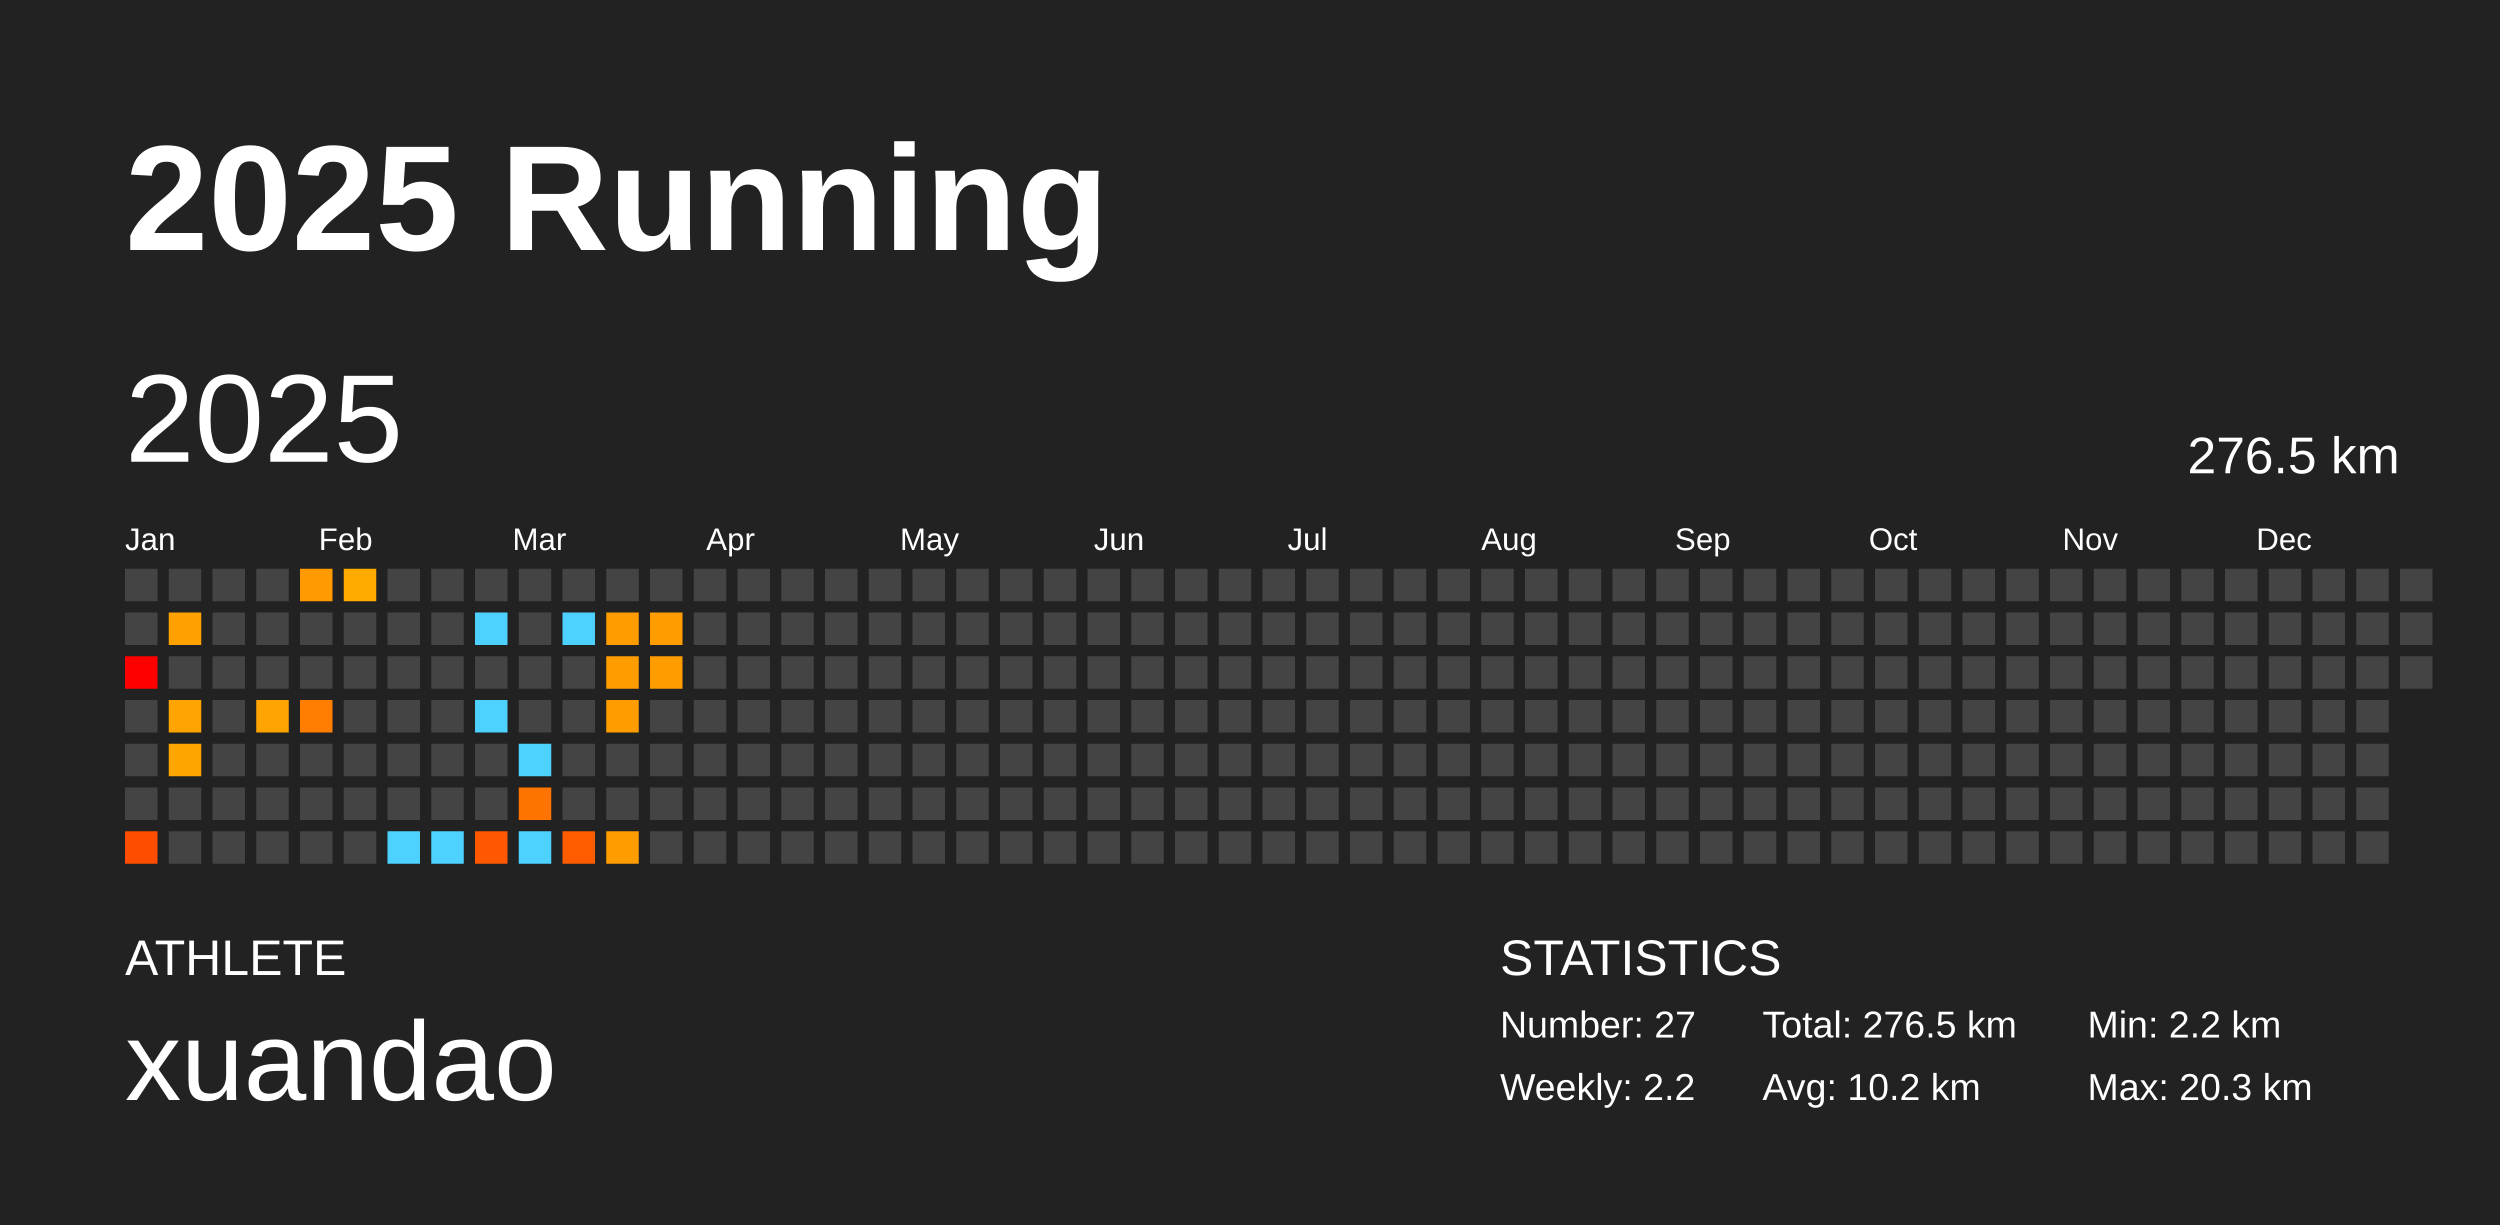
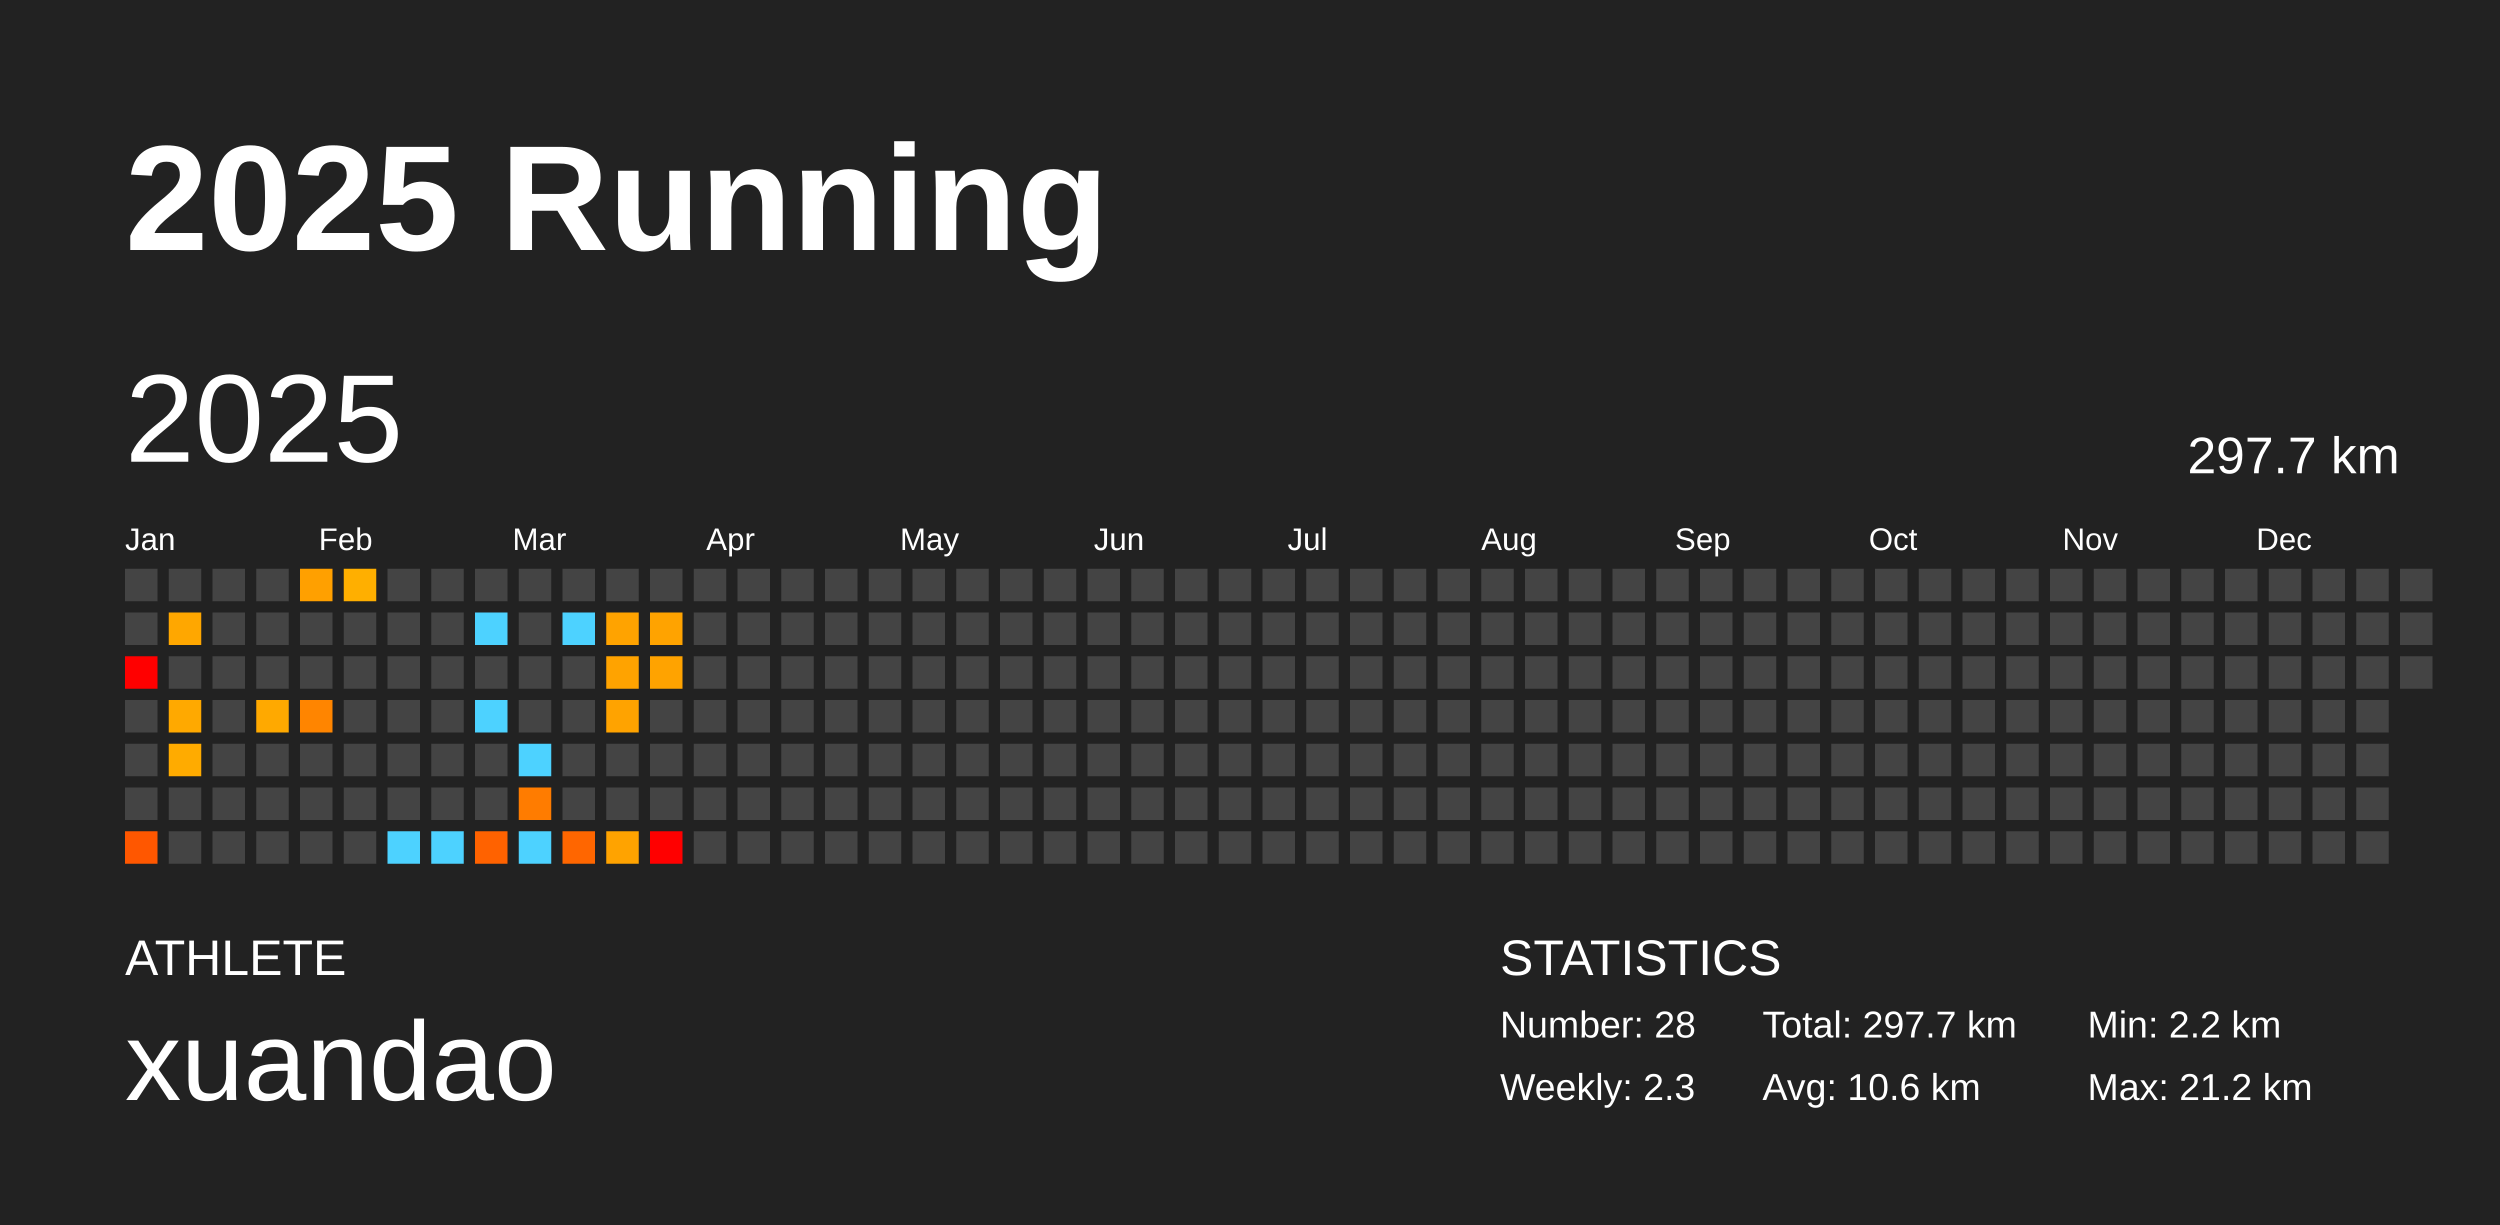
<svg xmlns="http://www.w3.org/2000/svg" baseProfile="full" height="98mm" version="1.1" viewBox="0,0,200,98" width="200mm">
  <defs />
  <rect fill="#222222" height="98" width="200" x="0" y="0" />
  <text fill="#FFFFFF" style="font-size:12px; font-family:Arial; font-weight:bold;" x="10" y="20">2025 Running</text>
  <text fill="#FFFFFF" style="font-size:4px; font-family:Arial" x="10" y="78">ATHLETE</text>
  <text fill="#FFFFFF" style="font-size:9px; font-family:Arial" x="10" y="88">xuandao</text>
  <text fill="#FFFFFF" style="font-size:4px; font-family:Arial" x="120" y="78">STATISTICS</text>
-   <text fill="#FFFFFF" style="font-size:3px; font-family:Arial" x="120" y="83">Number: 27</text>
-   <text fill="#FFFFFF" style="font-size:3px; font-family:Arial" x="120" y="88">Weekly: 2.2</text>
-   <text fill="#FFFFFF" style="font-size:3px; font-family:Arial" x="141" y="83">Total: 276.5 km</text>
-   <text fill="#FFFFFF" style="font-size:3px; font-family:Arial" x="141" y="88">Avg: 10.2 km</text>
+   <text fill="#FFFFFF" style="font-size:3px; font-family:Arial" x="120" y="83">Number: 28</text>
+   <text fill="#FFFFFF" style="font-size:3px; font-family:Arial" x="120" y="88">Weekly: 2.3</text>
+   <text fill="#FFFFFF" style="font-size:3px; font-family:Arial" x="141" y="83">Total: 297.7 km</text>
+   <text fill="#FFFFFF" style="font-size:3px; font-family:Arial" x="141" y="88">Avg: 10.6 km</text>
  <text fill="#FFFFFF" style="font-size:3px; font-family:Arial" x="167" y="83">Min: 2.2 km</text>
-   <text fill="#FFFFFF" style="font-size:3px; font-family:Arial" x="167" y="88">Max: 20.3 km</text>
+   <text fill="#FFFFFF" style="font-size:3px; font-family:Arial" x="167" y="88">Max: 21.2 km</text>
  <text dominant-baseline="hanging" fill="#FFFFFF" style="font-size:10.0px; font-family:Arial;" x="10" y="30">2025</text>
-   <text dominant-baseline="hanging" fill="#FFFFFF" style="font-size:4.125px; font-family:Arial;" x="175" y="35">276.5 km</text>
+   <text dominant-baseline="hanging" fill="#FFFFFF" style="font-size:4.125px; font-family:Arial;" x="175" y="35">297.7 km</text>
  <text fill="#FFFFFF" style="font-size:2.5px; font-family:Arial" x="10.0" y="44">Jan</text>
  <text fill="#FFFFFF" style="font-size:2.5px; font-family:Arial" x="25.5" y="44">Feb</text>
  <text fill="#FFFFFF" style="font-size:2.5px; font-family:Arial" x="41.0" y="44">Mar</text>
  <text fill="#FFFFFF" style="font-size:2.5px; font-family:Arial" x="56.5" y="44">Apr</text>
  <text fill="#FFFFFF" style="font-size:2.5px; font-family:Arial" x="72.0" y="44">May</text>
  <text fill="#FFFFFF" style="font-size:2.5px; font-family:Arial" x="87.5" y="44">Jun</text>
  <text fill="#FFFFFF" style="font-size:2.5px; font-family:Arial" x="103.0" y="44">Jul</text>
  <text fill="#FFFFFF" style="font-size:2.5px; font-family:Arial" x="118.5" y="44">Aug</text>
  <text fill="#FFFFFF" style="font-size:2.5px; font-family:Arial" x="134.0" y="44">Sep</text>
  <text fill="#FFFFFF" style="font-size:2.5px; font-family:Arial" x="149.5" y="44">Oct</text>
  <text fill="#FFFFFF" style="font-size:2.5px; font-family:Arial" x="165.0" y="44">Nov</text>
  <text fill="#FFFFFF" style="font-size:2.5px; font-family:Arial" x="180.5" y="44">Dec</text>
  <rect fill="#444444" height="2.6" width="2.6" x="10.0" y="45.5" />
  <rect fill="#444444" height="2.6" width="2.6" x="10.0" y="49.0" />
  <rect fill="red" height="2.6" width="2.6" x="10.0" y="52.5" />
  <rect fill="#444444" height="2.6" width="2.6" x="10.0" y="56.0" />
  <rect fill="#444444" height="2.6" width="2.6" x="10.0" y="59.5" />
  <rect fill="#444444" height="2.6" width="2.6" x="10.0" y="63.0" />
-   <rect fill="#ff4d00" height="2.6" width="2.6" x="10.0" y="66.5" />
+   <rect fill="#ff5700" height="2.6" width="2.6" x="10.0" y="66.5" />
  <rect fill="#444444" height="2.6" width="2.6" x="13.5" y="45.5" />
-   <rect fill="#ffa200" height="2.6" width="2.6" x="13.5" y="49.0" />
+   <rect fill="#ffa700" height="2.6" width="2.6" x="13.5" y="49.0" />
  <rect fill="#444444" height="2.6" width="2.6" x="13.5" y="52.5" />
-   <rect fill="#ffa400" height="2.6" width="2.6" x="13.5" y="56.0" />
-   <rect fill="#ffa500" height="2.6" width="2.6" x="13.5" y="59.5" />
+   <rect fill="#ffa900" height="2.6" width="2.6" x="13.5" y="56.0" />
+   <rect fill="#ffab00" height="2.6" width="2.6" x="13.5" y="59.5" />
  <rect fill="#444444" height="2.6" width="2.6" x="13.5" y="63.0" />
  <rect fill="#444444" height="2.6" width="2.6" x="13.5" y="66.5" />
  <rect fill="#444444" height="2.6" width="2.6" x="17.0" y="45.5" />
  <rect fill="#444444" height="2.6" width="2.6" x="17.0" y="49.0" />
  <rect fill="#444444" height="2.6" width="2.6" x="17.0" y="52.5" />
  <rect fill="#444444" height="2.6" width="2.6" x="17.0" y="56.0" />
  <rect fill="#444444" height="2.6" width="2.6" x="17.0" y="59.5" />
  <rect fill="#444444" height="2.6" width="2.6" x="17.0" y="63.0" />
  <rect fill="#444444" height="2.6" width="2.6" x="17.0" y="66.5" />
  <rect fill="#444444" height="2.6" width="2.6" x="20.5" y="45.5" />
  <rect fill="#444444" height="2.6" width="2.6" x="20.5" y="49.0" />
  <rect fill="#444444" height="2.6" width="2.6" x="20.5" y="52.5" />
-   <rect fill="#ffa400" height="2.6" width="2.6" x="20.5" y="56.0" />
+   <rect fill="#ffa900" height="2.6" width="2.6" x="20.5" y="56.0" />
  <rect fill="#444444" height="2.6" width="2.6" x="20.5" y="59.5" />
  <rect fill="#444444" height="2.6" width="2.6" x="20.5" y="63.0" />
  <rect fill="#444444" height="2.6" width="2.6" x="20.5" y="66.5" />
-   <rect fill="#ff9a00" height="2.6" width="2.6" x="24.0" y="45.5" />
+   <rect fill="#ffa000" height="2.6" width="2.6" x="24.0" y="45.5" />
  <rect fill="#444444" height="2.6" width="2.6" x="24.0" y="49.0" />
  <rect fill="#444444" height="2.6" width="2.6" x="24.0" y="52.5" />
-   <rect fill="#ff7d00" height="2.6" width="2.6" x="24.0" y="56.0" />
+   <rect fill="#ff8500" height="2.6" width="2.6" x="24.0" y="56.0" />
  <rect fill="#444444" height="2.6" width="2.6" x="24.0" y="59.5" />
  <rect fill="#444444" height="2.6" width="2.6" x="24.0" y="63.0" />
  <rect fill="#444444" height="2.6" width="2.6" x="24.0" y="66.5" />
-   <rect fill="#ffab00" height="2.6" width="2.6" x="27.5" y="45.5" />
+   <rect fill="#ffaf00" height="2.6" width="2.6" x="27.5" y="45.5" />
  <rect fill="#444444" height="2.6" width="2.6" x="27.5" y="49.0" />
  <rect fill="#444444" height="2.6" width="2.6" x="27.5" y="52.5" />
  <rect fill="#444444" height="2.6" width="2.6" x="27.5" y="56.0" />
  <rect fill="#444444" height="2.6" width="2.6" x="27.5" y="59.5" />
  <rect fill="#444444" height="2.6" width="2.6" x="27.5" y="63.0" />
  <rect fill="#444444" height="2.6" width="2.6" x="27.5" y="66.5" />
  <rect fill="#444444" height="2.6" width="2.6" x="31.0" y="45.5" />
  <rect fill="#444444" height="2.6" width="2.6" x="31.0" y="49.0" />
  <rect fill="#444444" height="2.6" width="2.6" x="31.0" y="52.5" />
  <rect fill="#444444" height="2.6" width="2.6" x="31.0" y="56.0" />
  <rect fill="#444444" height="2.6" width="2.6" x="31.0" y="59.5" />
  <rect fill="#444444" height="2.6" width="2.6" x="31.0" y="63.0" />
  <rect fill="#4dd2ff" height="2.6" width="2.6" x="31.0" y="66.5" />
  <rect fill="#444444" height="2.6" width="2.6" x="34.5" y="45.5" />
  <rect fill="#444444" height="2.6" width="2.6" x="34.5" y="49.0" />
  <rect fill="#444444" height="2.6" width="2.6" x="34.5" y="52.5" />
  <rect fill="#444444" height="2.6" width="2.6" x="34.5" y="56.0" />
  <rect fill="#444444" height="2.6" width="2.6" x="34.5" y="59.5" />
  <rect fill="#444444" height="2.6" width="2.6" x="34.5" y="63.0" />
  <rect fill="#4dd2ff" height="2.6" width="2.6" x="34.5" y="66.5" />
  <rect fill="#444444" height="2.6" width="2.6" x="38.0" y="45.5" />
  <rect fill="#4dd2ff" height="2.6" width="2.6" x="38.0" y="49.0" />
  <rect fill="#444444" height="2.6" width="2.6" x="38.0" y="52.5" />
  <rect fill="#4dd2ff" height="2.6" width="2.6" x="38.0" y="56.0" />
  <rect fill="#444444" height="2.6" width="2.6" x="38.0" y="59.5" />
  <rect fill="#444444" height="2.6" width="2.6" x="38.0" y="63.0" />
-   <rect fill="#ff5800" height="2.6" width="2.6" x="38.0" y="66.5" />
+   <rect fill="#ff6200" height="2.6" width="2.6" x="38.0" y="66.5" />
  <rect fill="#444444" height="2.6" width="2.6" x="41.5" y="45.5" />
  <rect fill="#444444" height="2.6" width="2.6" x="41.5" y="49.0" />
  <rect fill="#444444" height="2.6" width="2.6" x="41.5" y="52.5" />
  <rect fill="#444444" height="2.6" width="2.6" x="41.5" y="56.0" />
  <rect fill="#4dd2ff" height="2.6" width="2.6" x="41.5" y="59.5" />
-   <rect fill="#ff7400" height="2.6" width="2.6" x="41.5" y="63.0" />
+   <rect fill="#ff7c00" height="2.6" width="2.6" x="41.5" y="63.0" />
  <rect fill="#4dd2ff" height="2.6" width="2.6" x="41.5" y="66.5" />
  <rect fill="#444444" height="2.6" width="2.6" x="45.0" y="45.5" />
  <rect fill="#4dd2ff" height="2.6" width="2.6" x="45.0" y="49.0" />
  <rect fill="#444444" height="2.6" width="2.6" x="45.0" y="52.5" />
  <rect fill="#444444" height="2.6" width="2.6" x="45.0" y="56.0" />
  <rect fill="#444444" height="2.6" width="2.6" x="45.0" y="59.5" />
  <rect fill="#444444" height="2.6" width="2.6" x="45.0" y="63.0" />
-   <rect fill="#ff5c00" height="2.6" width="2.6" x="45.0" y="66.5" />
+   <rect fill="#ff6600" height="2.6" width="2.6" x="45.0" y="66.5" />
  <rect fill="#444444" height="2.6" width="2.6" x="48.5" y="45.5" />
-   <rect fill="#ff9d00" height="2.6" width="2.6" x="48.5" y="49.0" />
-   <rect fill="#ff9d00" height="2.6" width="2.6" x="48.5" y="52.5" />
-   <rect fill="#ff9d00" height="2.6" width="2.6" x="48.5" y="56.0" />
+   <rect fill="#ffa300" height="2.6" width="2.6" x="48.5" y="49.0" />
+   <rect fill="#ffa300" height="2.6" width="2.6" x="48.5" y="52.5" />
+   <rect fill="#ffa300" height="2.6" width="2.6" x="48.5" y="56.0" />
  <rect fill="#444444" height="2.6" width="2.6" x="48.5" y="59.5" />
  <rect fill="#444444" height="2.6" width="2.6" x="48.5" y="63.0" />
-   <rect fill="#ff9d00" height="2.6" width="2.6" x="48.5" y="66.5" />
+   <rect fill="#ffa300" height="2.6" width="2.6" x="48.5" y="66.5" />
  <rect fill="#444444" height="2.6" width="2.6" x="52.0" y="45.5" />
-   <rect fill="#ff9d00" height="2.6" width="2.6" x="52.0" y="49.0" />
-   <rect fill="#ff9d00" height="2.6" width="2.6" x="52.0" y="52.5" />
+   <rect fill="#ffa300" height="2.6" width="2.6" x="52.0" y="49.0" />
+   <rect fill="#ffa300" height="2.6" width="2.6" x="52.0" y="52.5" />
  <rect fill="#444444" height="2.6" width="2.6" x="52.0" y="56.0" />
  <rect fill="#444444" height="2.6" width="2.6" x="52.0" y="59.5" />
  <rect fill="#444444" height="2.6" width="2.6" x="52.0" y="63.0" />
-   <rect fill="#444444" height="2.6" width="2.6" x="52.0" y="66.5" />
+   <rect fill="red" height="2.6" width="2.6" x="52.0" y="66.5" />
  <rect fill="#444444" height="2.6" width="2.6" x="55.5" y="45.5" />
  <rect fill="#444444" height="2.6" width="2.6" x="55.5" y="49.0" />
  <rect fill="#444444" height="2.6" width="2.6" x="55.5" y="52.5" />
  <rect fill="#444444" height="2.6" width="2.6" x="55.5" y="56.0" />
  <rect fill="#444444" height="2.6" width="2.6" x="55.5" y="59.5" />
  <rect fill="#444444" height="2.6" width="2.6" x="55.5" y="63.0" />
  <rect fill="#444444" height="2.6" width="2.6" x="55.5" y="66.5" />
  <rect fill="#444444" height="2.6" width="2.6" x="59.0" y="45.5" />
  <rect fill="#444444" height="2.6" width="2.6" x="59.0" y="49.0" />
  <rect fill="#444444" height="2.6" width="2.6" x="59.0" y="52.5" />
  <rect fill="#444444" height="2.6" width="2.6" x="59.0" y="56.0" />
  <rect fill="#444444" height="2.6" width="2.6" x="59.0" y="59.5" />
  <rect fill="#444444" height="2.6" width="2.6" x="59.0" y="63.0" />
  <rect fill="#444444" height="2.6" width="2.6" x="59.0" y="66.5" />
  <rect fill="#444444" height="2.6" width="2.6" x="62.5" y="45.5" />
  <rect fill="#444444" height="2.6" width="2.6" x="62.5" y="49.0" />
  <rect fill="#444444" height="2.6" width="2.6" x="62.5" y="52.5" />
  <rect fill="#444444" height="2.6" width="2.6" x="62.5" y="56.0" />
  <rect fill="#444444" height="2.6" width="2.6" x="62.5" y="59.5" />
  <rect fill="#444444" height="2.6" width="2.6" x="62.5" y="63.0" />
  <rect fill="#444444" height="2.6" width="2.6" x="62.5" y="66.5" />
  <rect fill="#444444" height="2.6" width="2.6" x="66.0" y="45.5" />
  <rect fill="#444444" height="2.6" width="2.6" x="66.0" y="49.0" />
  <rect fill="#444444" height="2.6" width="2.6" x="66.0" y="52.5" />
  <rect fill="#444444" height="2.6" width="2.6" x="66.0" y="56.0" />
  <rect fill="#444444" height="2.6" width="2.6" x="66.0" y="59.5" />
  <rect fill="#444444" height="2.6" width="2.6" x="66.0" y="63.0" />
  <rect fill="#444444" height="2.6" width="2.6" x="66.0" y="66.5" />
  <rect fill="#444444" height="2.6" width="2.6" x="69.5" y="45.5" />
  <rect fill="#444444" height="2.6" width="2.6" x="69.5" y="49.0" />
  <rect fill="#444444" height="2.6" width="2.6" x="69.5" y="52.5" />
  <rect fill="#444444" height="2.6" width="2.6" x="69.5" y="56.0" />
  <rect fill="#444444" height="2.6" width="2.6" x="69.5" y="59.5" />
  <rect fill="#444444" height="2.6" width="2.6" x="69.5" y="63.0" />
  <rect fill="#444444" height="2.6" width="2.6" x="69.5" y="66.5" />
  <rect fill="#444444" height="2.6" width="2.6" x="73.0" y="45.5" />
  <rect fill="#444444" height="2.6" width="2.6" x="73.0" y="49.0" />
  <rect fill="#444444" height="2.6" width="2.6" x="73.0" y="52.5" />
  <rect fill="#444444" height="2.6" width="2.6" x="73.0" y="56.0" />
  <rect fill="#444444" height="2.6" width="2.6" x="73.0" y="59.5" />
  <rect fill="#444444" height="2.6" width="2.6" x="73.0" y="63.0" />
  <rect fill="#444444" height="2.6" width="2.6" x="73.0" y="66.5" />
  <rect fill="#444444" height="2.6" width="2.6" x="76.5" y="45.5" />
  <rect fill="#444444" height="2.6" width="2.6" x="76.5" y="49.0" />
  <rect fill="#444444" height="2.6" width="2.6" x="76.5" y="52.5" />
  <rect fill="#444444" height="2.6" width="2.6" x="76.5" y="56.0" />
  <rect fill="#444444" height="2.6" width="2.6" x="76.5" y="59.5" />
  <rect fill="#444444" height="2.6" width="2.6" x="76.5" y="63.0" />
  <rect fill="#444444" height="2.6" width="2.6" x="76.5" y="66.5" />
  <rect fill="#444444" height="2.6" width="2.6" x="80.0" y="45.5" />
  <rect fill="#444444" height="2.6" width="2.6" x="80.0" y="49.0" />
  <rect fill="#444444" height="2.6" width="2.6" x="80.0" y="52.5" />
  <rect fill="#444444" height="2.6" width="2.6" x="80.0" y="56.0" />
  <rect fill="#444444" height="2.6" width="2.6" x="80.0" y="59.5" />
  <rect fill="#444444" height="2.6" width="2.6" x="80.0" y="63.0" />
  <rect fill="#444444" height="2.6" width="2.6" x="80.0" y="66.5" />
  <rect fill="#444444" height="2.6" width="2.6" x="83.5" y="45.5" />
  <rect fill="#444444" height="2.6" width="2.6" x="83.5" y="49.0" />
  <rect fill="#444444" height="2.6" width="2.6" x="83.5" y="52.5" />
  <rect fill="#444444" height="2.6" width="2.6" x="83.5" y="56.0" />
  <rect fill="#444444" height="2.6" width="2.6" x="83.5" y="59.5" />
  <rect fill="#444444" height="2.6" width="2.6" x="83.5" y="63.0" />
  <rect fill="#444444" height="2.6" width="2.6" x="83.5" y="66.5" />
  <rect fill="#444444" height="2.6" width="2.6" x="87.0" y="45.5" />
  <rect fill="#444444" height="2.6" width="2.6" x="87.0" y="49.0" />
  <rect fill="#444444" height="2.6" width="2.6" x="87.0" y="52.5" />
  <rect fill="#444444" height="2.6" width="2.6" x="87.0" y="56.0" />
  <rect fill="#444444" height="2.6" width="2.6" x="87.0" y="59.5" />
  <rect fill="#444444" height="2.6" width="2.6" x="87.0" y="63.0" />
  <rect fill="#444444" height="2.6" width="2.6" x="87.0" y="66.5" />
  <rect fill="#444444" height="2.6" width="2.6" x="90.5" y="45.5" />
  <rect fill="#444444" height="2.6" width="2.6" x="90.5" y="49.0" />
  <rect fill="#444444" height="2.6" width="2.6" x="90.5" y="52.5" />
  <rect fill="#444444" height="2.6" width="2.6" x="90.5" y="56.0" />
  <rect fill="#444444" height="2.6" width="2.6" x="90.5" y="59.5" />
  <rect fill="#444444" height="2.6" width="2.6" x="90.5" y="63.0" />
  <rect fill="#444444" height="2.6" width="2.6" x="90.5" y="66.5" />
  <rect fill="#444444" height="2.6" width="2.6" x="94.0" y="45.5" />
  <rect fill="#444444" height="2.6" width="2.6" x="94.0" y="49.0" />
  <rect fill="#444444" height="2.6" width="2.6" x="94.0" y="52.5" />
  <rect fill="#444444" height="2.6" width="2.6" x="94.0" y="56.0" />
  <rect fill="#444444" height="2.6" width="2.6" x="94.0" y="59.5" />
  <rect fill="#444444" height="2.6" width="2.6" x="94.0" y="63.0" />
  <rect fill="#444444" height="2.6" width="2.6" x="94.0" y="66.5" />
  <rect fill="#444444" height="2.6" width="2.6" x="97.5" y="45.5" />
  <rect fill="#444444" height="2.6" width="2.6" x="97.5" y="49.0" />
  <rect fill="#444444" height="2.6" width="2.6" x="97.5" y="52.5" />
  <rect fill="#444444" height="2.6" width="2.6" x="97.5" y="56.0" />
  <rect fill="#444444" height="2.6" width="2.6" x="97.5" y="59.5" />
  <rect fill="#444444" height="2.6" width="2.6" x="97.5" y="63.0" />
  <rect fill="#444444" height="2.6" width="2.6" x="97.5" y="66.5" />
  <rect fill="#444444" height="2.6" width="2.6" x="101.0" y="45.5" />
  <rect fill="#444444" height="2.6" width="2.6" x="101.0" y="49.0" />
  <rect fill="#444444" height="2.6" width="2.6" x="101.0" y="52.5" />
  <rect fill="#444444" height="2.6" width="2.6" x="101.0" y="56.0" />
  <rect fill="#444444" height="2.6" width="2.6" x="101.0" y="59.5" />
  <rect fill="#444444" height="2.6" width="2.6" x="101.0" y="63.0" />
  <rect fill="#444444" height="2.6" width="2.6" x="101.0" y="66.5" />
  <rect fill="#444444" height="2.6" width="2.6" x="104.5" y="45.5" />
  <rect fill="#444444" height="2.6" width="2.6" x="104.5" y="49.0" />
  <rect fill="#444444" height="2.6" width="2.6" x="104.5" y="52.5" />
  <rect fill="#444444" height="2.6" width="2.6" x="104.5" y="56.0" />
  <rect fill="#444444" height="2.6" width="2.6" x="104.5" y="59.5" />
  <rect fill="#444444" height="2.6" width="2.6" x="104.5" y="63.0" />
  <rect fill="#444444" height="2.6" width="2.6" x="104.5" y="66.5" />
  <rect fill="#444444" height="2.6" width="2.6" x="108.0" y="45.5" />
  <rect fill="#444444" height="2.6" width="2.6" x="108.0" y="49.0" />
  <rect fill="#444444" height="2.6" width="2.6" x="108.0" y="52.5" />
  <rect fill="#444444" height="2.6" width="2.6" x="108.0" y="56.0" />
  <rect fill="#444444" height="2.6" width="2.6" x="108.0" y="59.5" />
  <rect fill="#444444" height="2.6" width="2.6" x="108.0" y="63.0" />
  <rect fill="#444444" height="2.6" width="2.6" x="108.0" y="66.5" />
  <rect fill="#444444" height="2.6" width="2.6" x="111.5" y="45.5" />
  <rect fill="#444444" height="2.6" width="2.6" x="111.5" y="49.0" />
  <rect fill="#444444" height="2.6" width="2.6" x="111.5" y="52.5" />
  <rect fill="#444444" height="2.6" width="2.6" x="111.5" y="56.0" />
  <rect fill="#444444" height="2.6" width="2.6" x="111.5" y="59.5" />
  <rect fill="#444444" height="2.6" width="2.6" x="111.5" y="63.0" />
  <rect fill="#444444" height="2.6" width="2.6" x="111.5" y="66.5" />
  <rect fill="#444444" height="2.6" width="2.6" x="115.0" y="45.5" />
  <rect fill="#444444" height="2.6" width="2.6" x="115.0" y="49.0" />
  <rect fill="#444444" height="2.6" width="2.6" x="115.0" y="52.5" />
  <rect fill="#444444" height="2.6" width="2.6" x="115.0" y="56.0" />
  <rect fill="#444444" height="2.6" width="2.6" x="115.0" y="59.5" />
  <rect fill="#444444" height="2.6" width="2.6" x="115.0" y="63.0" />
  <rect fill="#444444" height="2.6" width="2.6" x="115.0" y="66.5" />
  <rect fill="#444444" height="2.6" width="2.6" x="118.5" y="45.5" />
  <rect fill="#444444" height="2.6" width="2.6" x="118.5" y="49.0" />
  <rect fill="#444444" height="2.6" width="2.6" x="118.5" y="52.5" />
  <rect fill="#444444" height="2.6" width="2.6" x="118.5" y="56.0" />
  <rect fill="#444444" height="2.6" width="2.6" x="118.5" y="59.5" />
  <rect fill="#444444" height="2.6" width="2.6" x="118.5" y="63.0" />
  <rect fill="#444444" height="2.6" width="2.6" x="118.5" y="66.5" />
  <rect fill="#444444" height="2.6" width="2.6" x="122.0" y="45.5" />
  <rect fill="#444444" height="2.6" width="2.6" x="122.0" y="49.0" />
  <rect fill="#444444" height="2.6" width="2.6" x="122.0" y="52.5" />
  <rect fill="#444444" height="2.6" width="2.6" x="122.0" y="56.0" />
  <rect fill="#444444" height="2.6" width="2.6" x="122.0" y="59.5" />
  <rect fill="#444444" height="2.6" width="2.6" x="122.0" y="63.0" />
  <rect fill="#444444" height="2.6" width="2.6" x="122.0" y="66.5" />
  <rect fill="#444444" height="2.6" width="2.6" x="125.5" y="45.5" />
  <rect fill="#444444" height="2.6" width="2.6" x="125.5" y="49.0" />
  <rect fill="#444444" height="2.6" width="2.6" x="125.5" y="52.5" />
  <rect fill="#444444" height="2.6" width="2.6" x="125.5" y="56.0" />
  <rect fill="#444444" height="2.6" width="2.6" x="125.5" y="59.5" />
  <rect fill="#444444" height="2.6" width="2.6" x="125.5" y="63.0" />
  <rect fill="#444444" height="2.6" width="2.6" x="125.5" y="66.5" />
  <rect fill="#444444" height="2.6" width="2.6" x="129.0" y="45.5" />
  <rect fill="#444444" height="2.6" width="2.6" x="129.0" y="49.0" />
  <rect fill="#444444" height="2.6" width="2.6" x="129.0" y="52.5" />
  <rect fill="#444444" height="2.6" width="2.6" x="129.0" y="56.0" />
  <rect fill="#444444" height="2.6" width="2.6" x="129.0" y="59.5" />
  <rect fill="#444444" height="2.6" width="2.6" x="129.0" y="63.0" />
  <rect fill="#444444" height="2.6" width="2.6" x="129.0" y="66.5" />
  <rect fill="#444444" height="2.6" width="2.6" x="132.5" y="45.5" />
  <rect fill="#444444" height="2.6" width="2.6" x="132.5" y="49.0" />
  <rect fill="#444444" height="2.6" width="2.6" x="132.5" y="52.5" />
  <rect fill="#444444" height="2.6" width="2.6" x="132.5" y="56.0" />
  <rect fill="#444444" height="2.6" width="2.6" x="132.5" y="59.5" />
  <rect fill="#444444" height="2.6" width="2.6" x="132.5" y="63.0" />
  <rect fill="#444444" height="2.6" width="2.6" x="132.5" y="66.5" />
  <rect fill="#444444" height="2.6" width="2.6" x="136.0" y="45.5" />
  <rect fill="#444444" height="2.6" width="2.6" x="136.0" y="49.0" />
  <rect fill="#444444" height="2.6" width="2.6" x="136.0" y="52.5" />
  <rect fill="#444444" height="2.6" width="2.6" x="136.0" y="56.0" />
  <rect fill="#444444" height="2.6" width="2.6" x="136.0" y="59.5" />
  <rect fill="#444444" height="2.6" width="2.6" x="136.0" y="63.0" />
  <rect fill="#444444" height="2.6" width="2.6" x="136.0" y="66.5" />
  <rect fill="#444444" height="2.6" width="2.6" x="139.5" y="45.5" />
  <rect fill="#444444" height="2.6" width="2.6" x="139.5" y="49.0" />
  <rect fill="#444444" height="2.6" width="2.6" x="139.5" y="52.5" />
  <rect fill="#444444" height="2.6" width="2.6" x="139.5" y="56.0" />
  <rect fill="#444444" height="2.6" width="2.6" x="139.5" y="59.5" />
  <rect fill="#444444" height="2.6" width="2.6" x="139.5" y="63.0" />
  <rect fill="#444444" height="2.6" width="2.6" x="139.5" y="66.5" />
  <rect fill="#444444" height="2.6" width="2.6" x="143.0" y="45.5" />
  <rect fill="#444444" height="2.6" width="2.6" x="143.0" y="49.0" />
  <rect fill="#444444" height="2.6" width="2.6" x="143.0" y="52.5" />
  <rect fill="#444444" height="2.6" width="2.6" x="143.0" y="56.0" />
  <rect fill="#444444" height="2.6" width="2.6" x="143.0" y="59.5" />
  <rect fill="#444444" height="2.6" width="2.6" x="143.0" y="63.0" />
  <rect fill="#444444" height="2.6" width="2.6" x="143.0" y="66.5" />
  <rect fill="#444444" height="2.6" width="2.6" x="146.5" y="45.5" />
  <rect fill="#444444" height="2.6" width="2.6" x="146.5" y="49.0" />
  <rect fill="#444444" height="2.6" width="2.6" x="146.5" y="52.5" />
  <rect fill="#444444" height="2.6" width="2.6" x="146.5" y="56.0" />
  <rect fill="#444444" height="2.6" width="2.6" x="146.5" y="59.5" />
  <rect fill="#444444" height="2.6" width="2.6" x="146.5" y="63.0" />
  <rect fill="#444444" height="2.6" width="2.6" x="146.5" y="66.5" />
  <rect fill="#444444" height="2.6" width="2.6" x="150.0" y="45.5" />
  <rect fill="#444444" height="2.6" width="2.6" x="150.0" y="49.0" />
  <rect fill="#444444" height="2.6" width="2.6" x="150.0" y="52.5" />
  <rect fill="#444444" height="2.6" width="2.6" x="150.0" y="56.0" />
  <rect fill="#444444" height="2.6" width="2.6" x="150.0" y="59.5" />
  <rect fill="#444444" height="2.6" width="2.6" x="150.0" y="63.0" />
  <rect fill="#444444" height="2.6" width="2.6" x="150.0" y="66.5" />
  <rect fill="#444444" height="2.6" width="2.6" x="153.5" y="45.5" />
  <rect fill="#444444" height="2.6" width="2.6" x="153.5" y="49.0" />
  <rect fill="#444444" height="2.6" width="2.6" x="153.5" y="52.5" />
  <rect fill="#444444" height="2.6" width="2.6" x="153.5" y="56.0" />
  <rect fill="#444444" height="2.6" width="2.6" x="153.5" y="59.5" />
  <rect fill="#444444" height="2.6" width="2.6" x="153.5" y="63.0" />
  <rect fill="#444444" height="2.6" width="2.6" x="153.5" y="66.5" />
  <rect fill="#444444" height="2.6" width="2.6" x="157.0" y="45.5" />
  <rect fill="#444444" height="2.6" width="2.6" x="157.0" y="49.0" />
  <rect fill="#444444" height="2.6" width="2.6" x="157.0" y="52.5" />
  <rect fill="#444444" height="2.6" width="2.6" x="157.0" y="56.0" />
  <rect fill="#444444" height="2.6" width="2.6" x="157.0" y="59.5" />
  <rect fill="#444444" height="2.6" width="2.6" x="157.0" y="63.0" />
  <rect fill="#444444" height="2.6" width="2.6" x="157.0" y="66.5" />
  <rect fill="#444444" height="2.6" width="2.6" x="160.5" y="45.5" />
  <rect fill="#444444" height="2.6" width="2.6" x="160.5" y="49.0" />
  <rect fill="#444444" height="2.6" width="2.6" x="160.5" y="52.5" />
  <rect fill="#444444" height="2.6" width="2.6" x="160.5" y="56.0" />
  <rect fill="#444444" height="2.6" width="2.6" x="160.5" y="59.5" />
  <rect fill="#444444" height="2.6" width="2.6" x="160.5" y="63.0" />
  <rect fill="#444444" height="2.6" width="2.6" x="160.5" y="66.5" />
  <rect fill="#444444" height="2.6" width="2.6" x="164.0" y="45.5" />
  <rect fill="#444444" height="2.6" width="2.6" x="164.0" y="49.0" />
  <rect fill="#444444" height="2.6" width="2.6" x="164.0" y="52.5" />
  <rect fill="#444444" height="2.6" width="2.6" x="164.0" y="56.0" />
  <rect fill="#444444" height="2.6" width="2.6" x="164.0" y="59.5" />
  <rect fill="#444444" height="2.6" width="2.6" x="164.0" y="63.0" />
  <rect fill="#444444" height="2.6" width="2.6" x="164.0" y="66.5" />
  <rect fill="#444444" height="2.6" width="2.6" x="167.5" y="45.5" />
  <rect fill="#444444" height="2.6" width="2.6" x="167.5" y="49.0" />
  <rect fill="#444444" height="2.6" width="2.6" x="167.5" y="52.5" />
  <rect fill="#444444" height="2.6" width="2.6" x="167.5" y="56.0" />
  <rect fill="#444444" height="2.6" width="2.6" x="167.5" y="59.5" />
  <rect fill="#444444" height="2.6" width="2.6" x="167.5" y="63.0" />
  <rect fill="#444444" height="2.6" width="2.6" x="167.5" y="66.5" />
  <rect fill="#444444" height="2.6" width="2.6" x="171.0" y="45.5" />
  <rect fill="#444444" height="2.6" width="2.6" x="171.0" y="49.0" />
  <rect fill="#444444" height="2.6" width="2.6" x="171.0" y="52.5" />
  <rect fill="#444444" height="2.6" width="2.6" x="171.0" y="56.0" />
  <rect fill="#444444" height="2.6" width="2.6" x="171.0" y="59.5" />
  <rect fill="#444444" height="2.6" width="2.6" x="171.0" y="63.0" />
  <rect fill="#444444" height="2.6" width="2.6" x="171.0" y="66.5" />
  <rect fill="#444444" height="2.6" width="2.6" x="174.5" y="45.5" />
  <rect fill="#444444" height="2.6" width="2.6" x="174.5" y="49.0" />
  <rect fill="#444444" height="2.6" width="2.6" x="174.5" y="52.5" />
  <rect fill="#444444" height="2.6" width="2.6" x="174.5" y="56.0" />
  <rect fill="#444444" height="2.6" width="2.6" x="174.5" y="59.5" />
  <rect fill="#444444" height="2.6" width="2.6" x="174.5" y="63.0" />
  <rect fill="#444444" height="2.6" width="2.6" x="174.5" y="66.5" />
  <rect fill="#444444" height="2.6" width="2.6" x="178.0" y="45.5" />
  <rect fill="#444444" height="2.6" width="2.6" x="178.0" y="49.0" />
  <rect fill="#444444" height="2.6" width="2.6" x="178.0" y="52.5" />
  <rect fill="#444444" height="2.6" width="2.6" x="178.0" y="56.0" />
  <rect fill="#444444" height="2.6" width="2.6" x="178.0" y="59.5" />
  <rect fill="#444444" height="2.6" width="2.6" x="178.0" y="63.0" />
  <rect fill="#444444" height="2.6" width="2.6" x="178.0" y="66.5" />
  <rect fill="#444444" height="2.6" width="2.6" x="181.5" y="45.5" />
  <rect fill="#444444" height="2.6" width="2.6" x="181.5" y="49.0" />
  <rect fill="#444444" height="2.6" width="2.6" x="181.5" y="52.5" />
  <rect fill="#444444" height="2.6" width="2.6" x="181.5" y="56.0" />
  <rect fill="#444444" height="2.6" width="2.6" x="181.5" y="59.5" />
  <rect fill="#444444" height="2.6" width="2.6" x="181.5" y="63.0" />
  <rect fill="#444444" height="2.6" width="2.6" x="181.5" y="66.5" />
  <rect fill="#444444" height="2.6" width="2.6" x="185.0" y="45.5" />
  <rect fill="#444444" height="2.6" width="2.6" x="185.0" y="49.0" />
  <rect fill="#444444" height="2.6" width="2.6" x="185.0" y="52.5" />
  <rect fill="#444444" height="2.6" width="2.6" x="185.0" y="56.0" />
  <rect fill="#444444" height="2.6" width="2.6" x="185.0" y="59.5" />
  <rect fill="#444444" height="2.6" width="2.6" x="185.0" y="63.0" />
  <rect fill="#444444" height="2.6" width="2.6" x="185.0" y="66.5" />
  <rect fill="#444444" height="2.6" width="2.6" x="188.5" y="45.5" />
  <rect fill="#444444" height="2.6" width="2.6" x="188.5" y="49.0" />
  <rect fill="#444444" height="2.6" width="2.6" x="188.5" y="52.5" />
  <rect fill="#444444" height="2.6" width="2.6" x="188.5" y="56.0" />
  <rect fill="#444444" height="2.6" width="2.6" x="188.5" y="59.5" />
  <rect fill="#444444" height="2.6" width="2.6" x="188.5" y="63.0" />
  <rect fill="#444444" height="2.6" width="2.6" x="188.5" y="66.5" />
  <rect fill="#444444" height="2.6" width="2.6" x="192.0" y="45.5" />
  <rect fill="#444444" height="2.6" width="2.6" x="192.0" y="49.0" />
  <rect fill="#444444" height="2.6" width="2.6" x="192.0" y="52.5" />
</svg>
